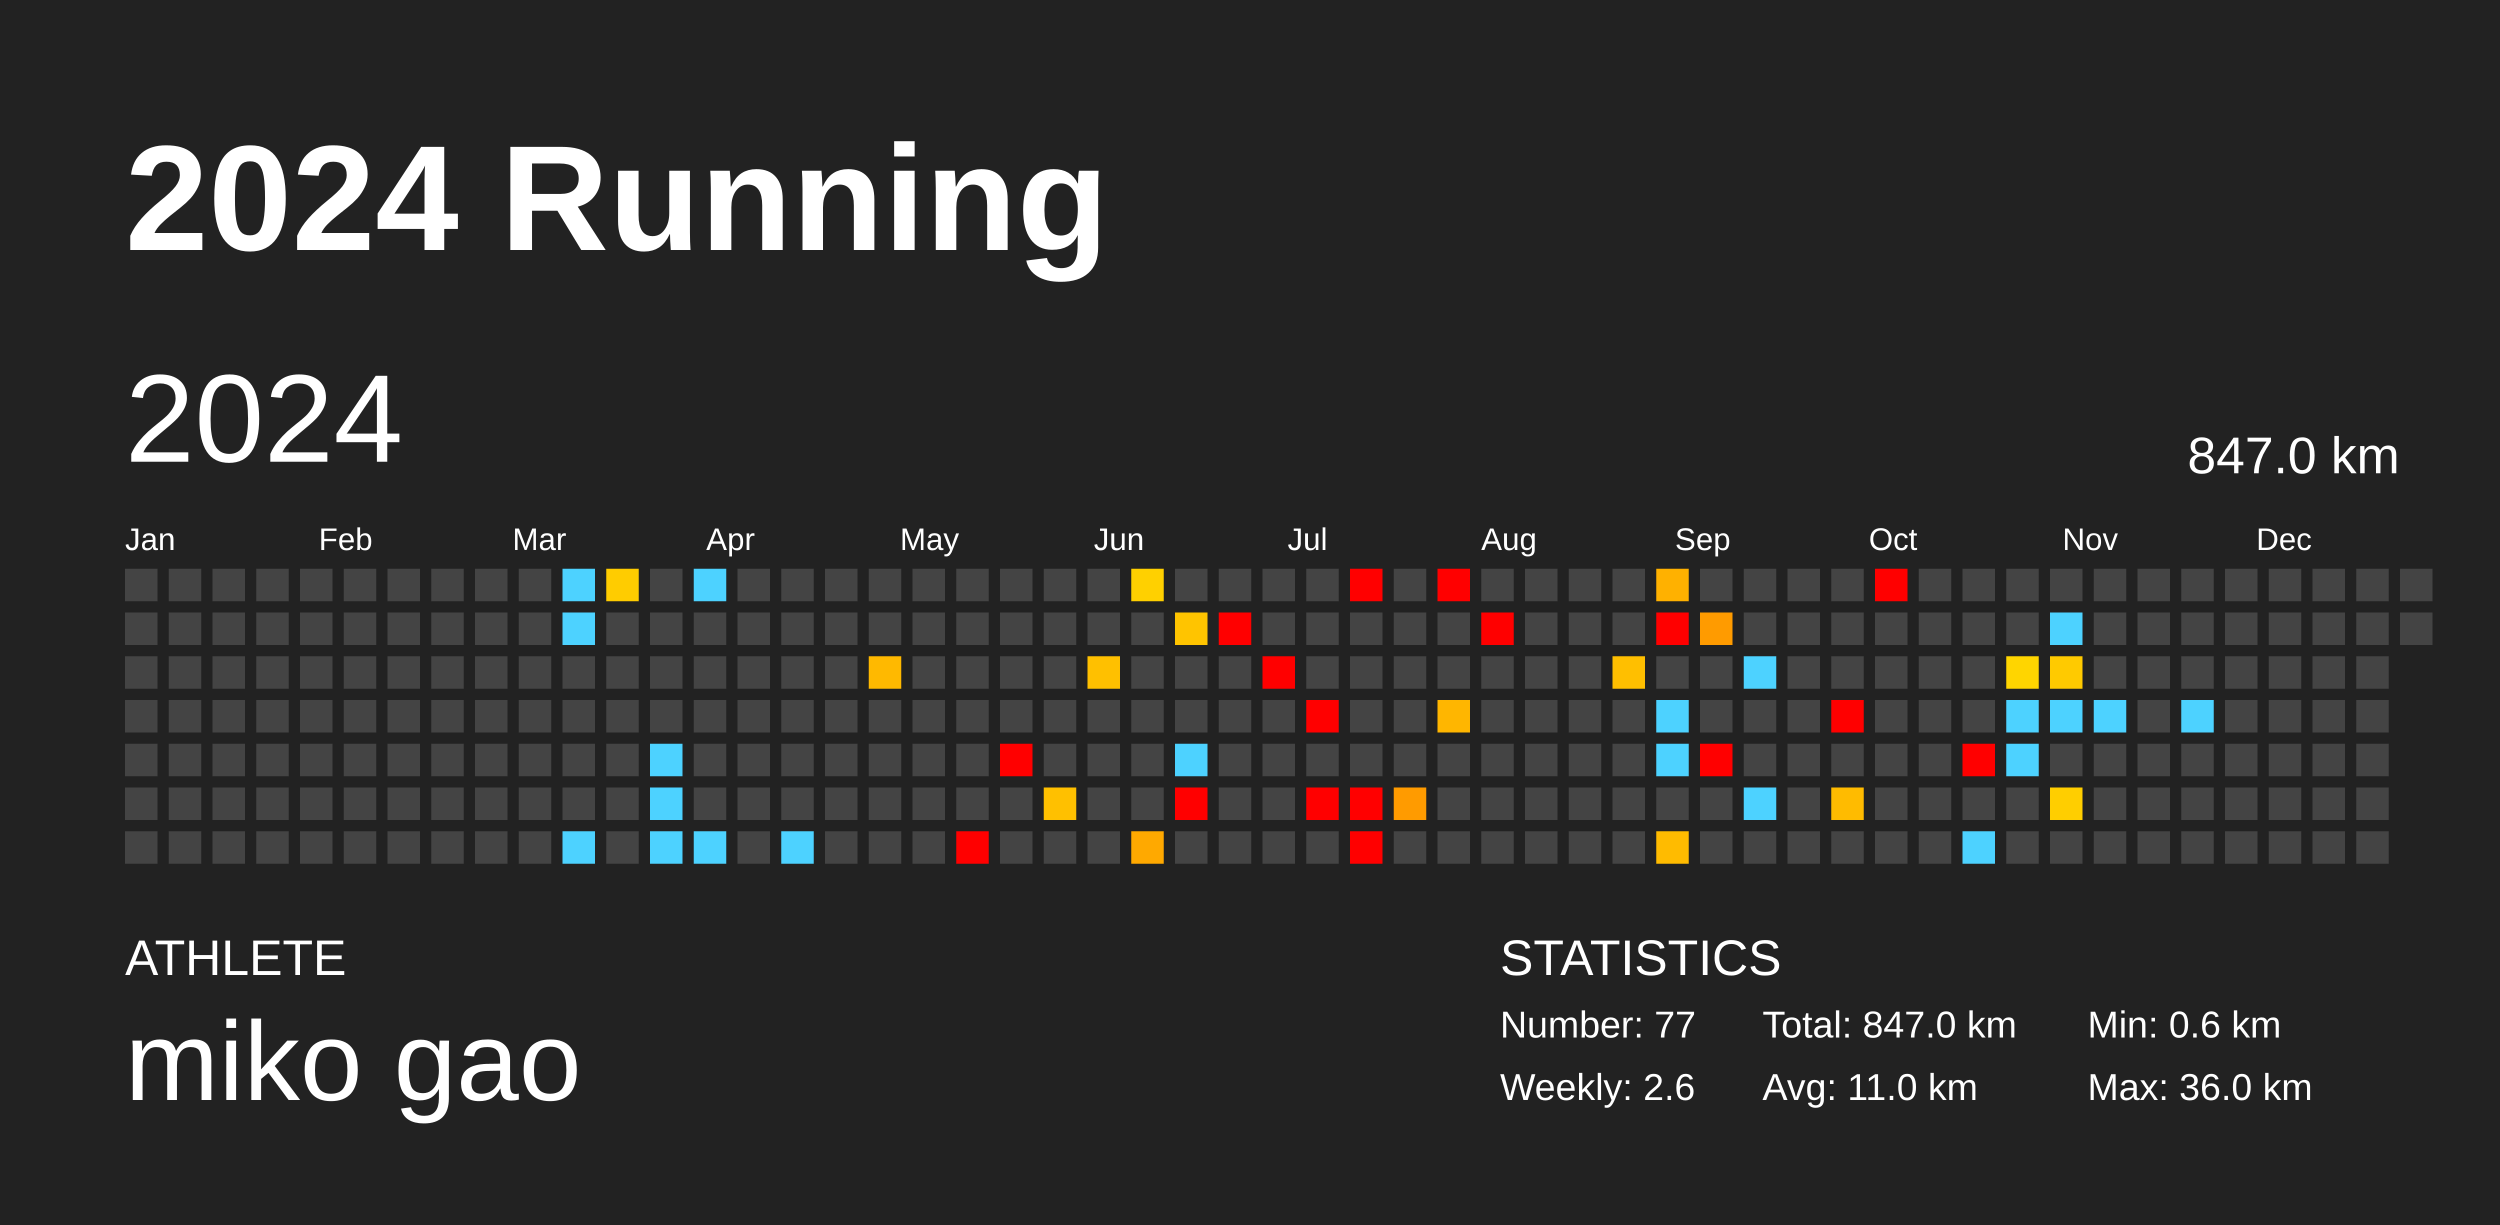
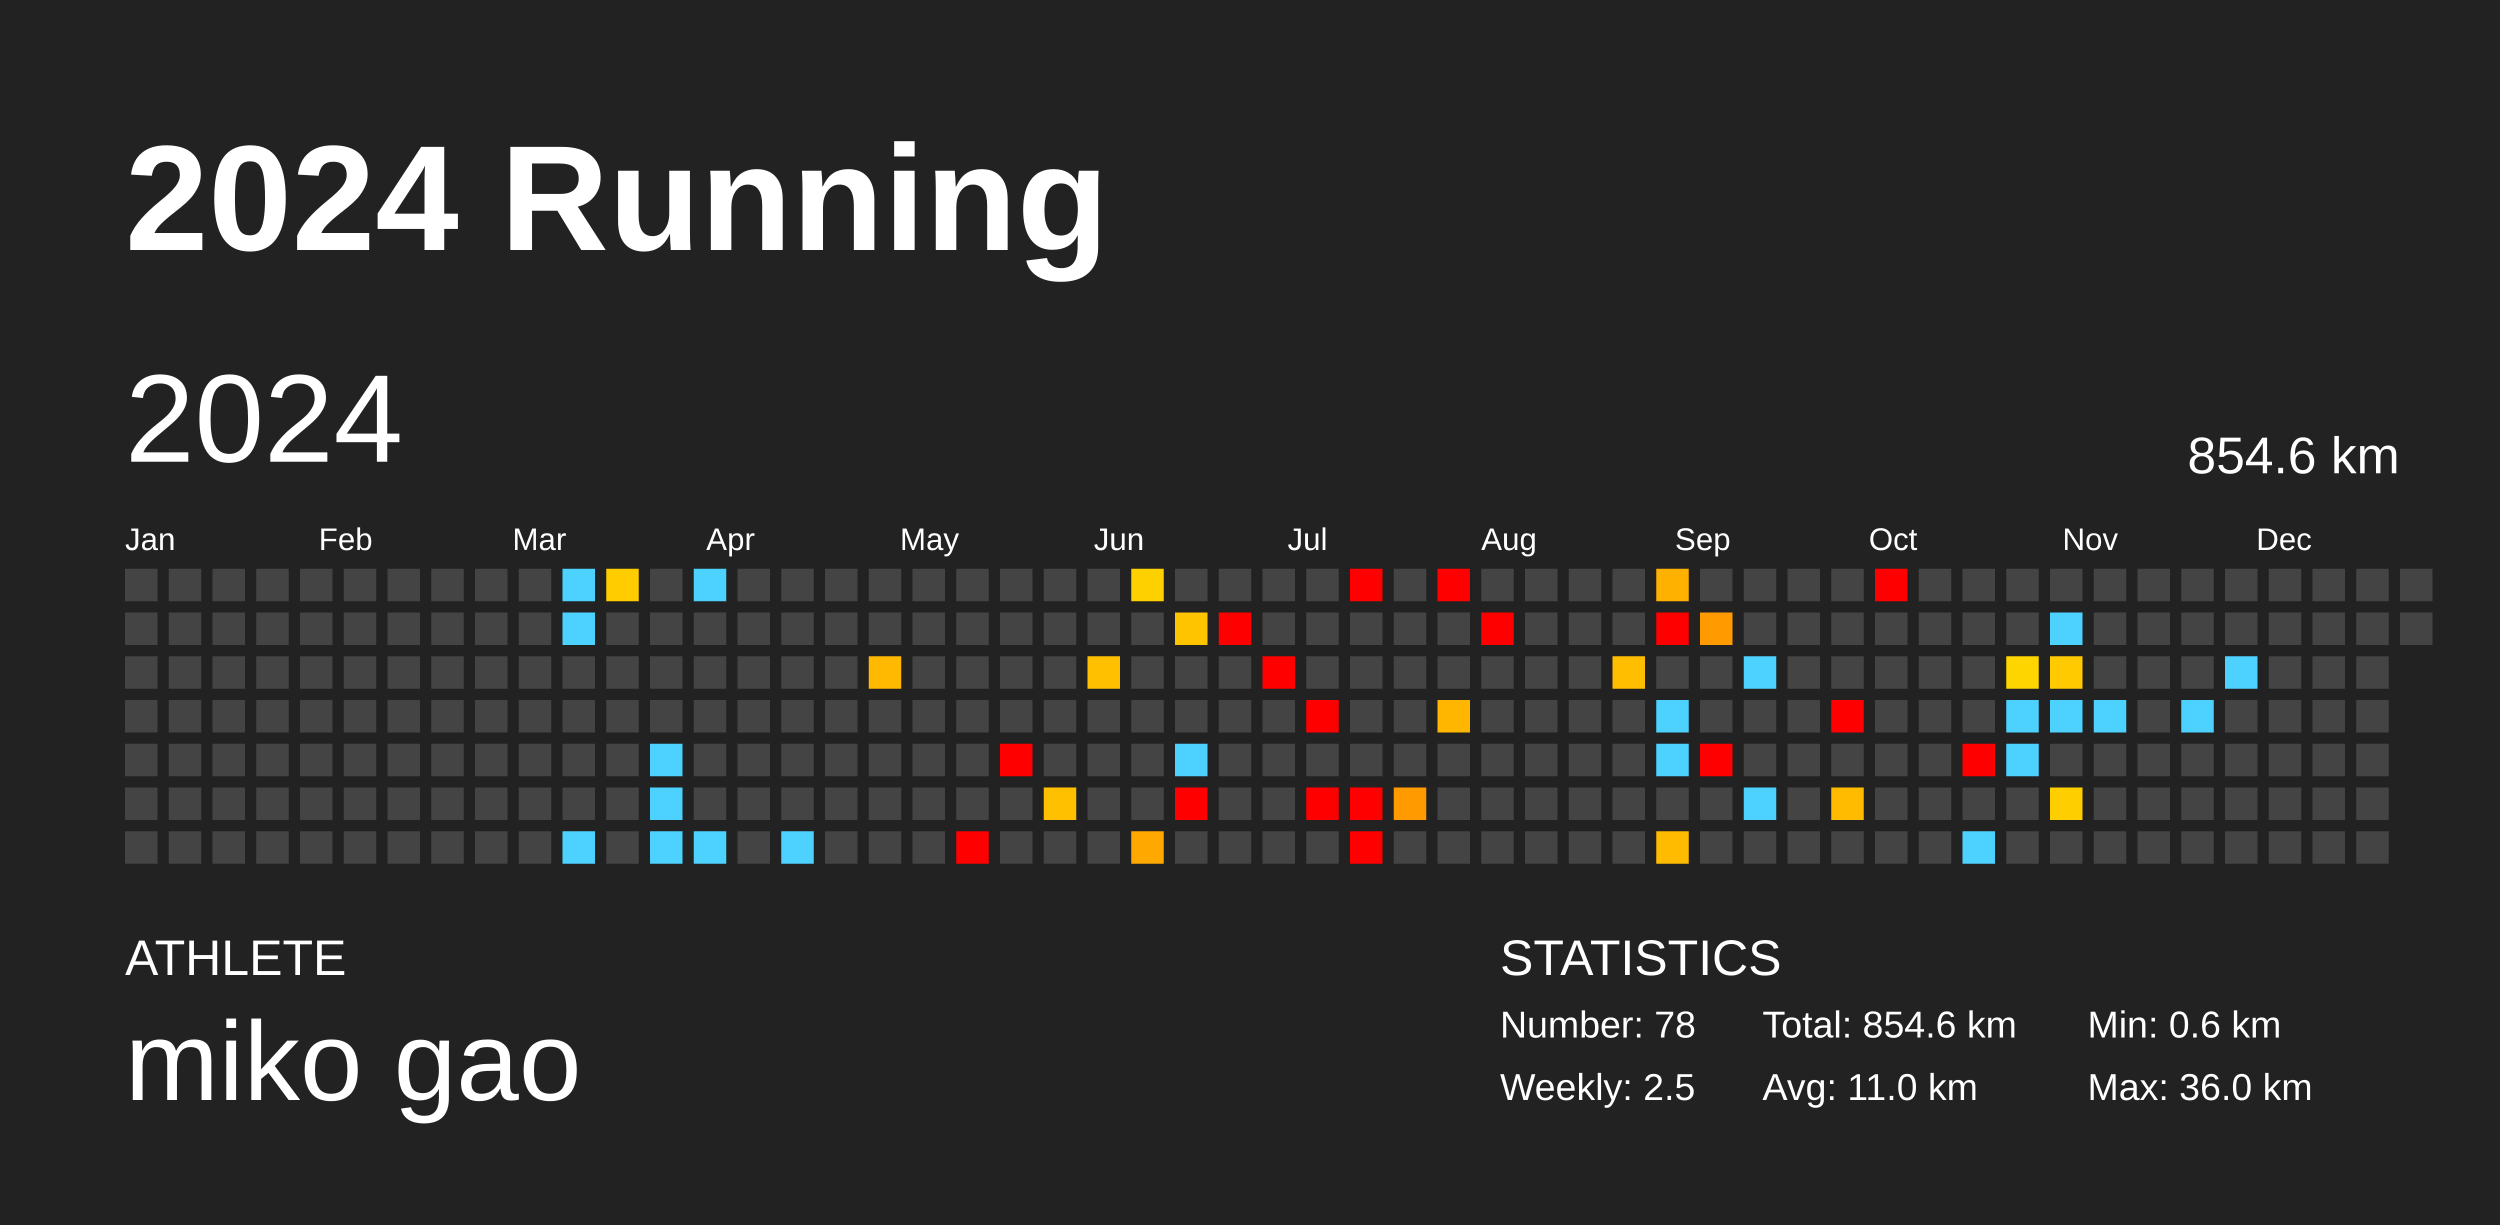
<svg xmlns="http://www.w3.org/2000/svg" baseProfile="full" height="98mm" version="1.1" viewBox="0,0,200,98" width="200mm">
  <defs />
  <rect fill="#222222" height="98" width="200" x="0" y="0" />
  <text fill="#FFFFFF" style="font-size:12px; font-family:Arial; font-weight:bold;" x="10" y="20">2024 Running</text>
  <text fill="#FFFFFF" style="font-size:4px; font-family:Arial" x="10" y="78">ATHLETE</text>
  <text fill="#FFFFFF" style="font-size:9px; font-family:Arial" x="10" y="88">miko gao</text>
  <text fill="#FFFFFF" style="font-size:4px; font-family:Arial" x="120" y="78">STATISTICS</text>
-   <text fill="#FFFFFF" style="font-size:3px; font-family:Arial" x="120" y="83">Number: 77</text>
-   <text fill="#FFFFFF" style="font-size:3px; font-family:Arial" x="120" y="88">Weekly: 2.6</text>
-   <text fill="#FFFFFF" style="font-size:3px; font-family:Arial" x="141" y="83">Total: 847.0 km</text>
+   <text fill="#FFFFFF" style="font-size:3px; font-family:Arial" x="120" y="83">Number: 78</text>
+   <text fill="#FFFFFF" style="font-size:3px; font-family:Arial" x="120" y="88">Weekly: 2.5</text>
+   <text fill="#FFFFFF" style="font-size:3px; font-family:Arial" x="141" y="83">Total: 854.6 km</text>
  <text fill="#FFFFFF" style="font-size:3px; font-family:Arial" x="141" y="88">Avg: 11.0 km</text>
  <text fill="#FFFFFF" style="font-size:3px; font-family:Arial" x="167" y="83">Min: 0.6 km</text>
  <text fill="#FFFFFF" style="font-size:3px; font-family:Arial" x="167" y="88">Max: 36.0 km</text>
  <text dominant-baseline="hanging" fill="#FFFFFF" style="font-size:10.0px; font-family:Arial;" x="10" y="30">2024</text>
-   <text dominant-baseline="hanging" fill="#FFFFFF" style="font-size:4.125px; font-family:Arial;" x="175" y="35">847.0 km</text>
+   <text dominant-baseline="hanging" fill="#FFFFFF" style="font-size:4.125px; font-family:Arial;" x="175" y="35">854.6 km</text>
  <text fill="#FFFFFF" style="font-size:2.5px; font-family:Arial" x="10.0" y="44">Jan</text>
  <text fill="#FFFFFF" style="font-size:2.5px; font-family:Arial" x="25.5" y="44">Feb</text>
  <text fill="#FFFFFF" style="font-size:2.5px; font-family:Arial" x="41.0" y="44">Mar</text>
  <text fill="#FFFFFF" style="font-size:2.5px; font-family:Arial" x="56.5" y="44">Apr</text>
  <text fill="#FFFFFF" style="font-size:2.5px; font-family:Arial" x="72.0" y="44">May</text>
  <text fill="#FFFFFF" style="font-size:2.5px; font-family:Arial" x="87.5" y="44">Jun</text>
  <text fill="#FFFFFF" style="font-size:2.5px; font-family:Arial" x="103.0" y="44">Jul</text>
  <text fill="#FFFFFF" style="font-size:2.5px; font-family:Arial" x="118.5" y="44">Aug</text>
  <text fill="#FFFFFF" style="font-size:2.5px; font-family:Arial" x="134.0" y="44">Sep</text>
  <text fill="#FFFFFF" style="font-size:2.5px; font-family:Arial" x="149.5" y="44">Oct</text>
  <text fill="#FFFFFF" style="font-size:2.5px; font-family:Arial" x="165.0" y="44">Nov</text>
  <text fill="#FFFFFF" style="font-size:2.5px; font-family:Arial" x="180.5" y="44">Dec</text>
  <rect fill="#444444" height="2.6" width="2.6" x="10.0" y="45.5" />
  <rect fill="#444444" height="2.6" width="2.6" x="10.0" y="49.0" />
  <rect fill="#444444" height="2.6" width="2.6" x="10.0" y="52.5" />
  <rect fill="#444444" height="2.6" width="2.6" x="10.0" y="56.0" />
  <rect fill="#444444" height="2.6" width="2.6" x="10.0" y="59.5" />
  <rect fill="#444444" height="2.6" width="2.6" x="10.0" y="63.0" />
  <rect fill="#444444" height="2.6" width="2.6" x="10.0" y="66.5" />
  <rect fill="#444444" height="2.6" width="2.6" x="13.5" y="45.5" />
  <rect fill="#444444" height="2.6" width="2.6" x="13.5" y="49.0" />
  <rect fill="#444444" height="2.6" width="2.6" x="13.5" y="52.5" />
  <rect fill="#444444" height="2.6" width="2.6" x="13.5" y="56.0" />
  <rect fill="#444444" height="2.6" width="2.6" x="13.5" y="59.5" />
  <rect fill="#444444" height="2.6" width="2.6" x="13.5" y="63.0" />
  <rect fill="#444444" height="2.6" width="2.6" x="13.5" y="66.5" />
  <rect fill="#444444" height="2.6" width="2.6" x="17.0" y="45.5" />
  <rect fill="#444444" height="2.6" width="2.6" x="17.0" y="49.0" />
  <rect fill="#444444" height="2.6" width="2.6" x="17.0" y="52.5" />
  <rect fill="#444444" height="2.6" width="2.6" x="17.0" y="56.0" />
  <rect fill="#444444" height="2.6" width="2.6" x="17.0" y="59.5" />
  <rect fill="#444444" height="2.6" width="2.6" x="17.0" y="63.0" />
  <rect fill="#444444" height="2.6" width="2.6" x="17.0" y="66.5" />
  <rect fill="#444444" height="2.6" width="2.6" x="20.5" y="45.5" />
  <rect fill="#444444" height="2.6" width="2.6" x="20.5" y="49.0" />
  <rect fill="#444444" height="2.6" width="2.6" x="20.5" y="52.5" />
  <rect fill="#444444" height="2.6" width="2.6" x="20.5" y="56.0" />
  <rect fill="#444444" height="2.6" width="2.6" x="20.5" y="59.5" />
  <rect fill="#444444" height="2.6" width="2.6" x="20.5" y="63.0" />
  <rect fill="#444444" height="2.6" width="2.6" x="20.5" y="66.5" />
  <rect fill="#444444" height="2.6" width="2.6" x="24.0" y="45.5" />
  <rect fill="#444444" height="2.6" width="2.6" x="24.0" y="49.0" />
  <rect fill="#444444" height="2.6" width="2.6" x="24.0" y="52.5" />
  <rect fill="#444444" height="2.6" width="2.6" x="24.0" y="56.0" />
  <rect fill="#444444" height="2.6" width="2.6" x="24.0" y="59.5" />
  <rect fill="#444444" height="2.6" width="2.6" x="24.0" y="63.0" />
  <rect fill="#444444" height="2.6" width="2.6" x="24.0" y="66.5" />
  <rect fill="#444444" height="2.6" width="2.6" x="27.5" y="45.5" />
  <rect fill="#444444" height="2.6" width="2.6" x="27.5" y="49.0" />
  <rect fill="#444444" height="2.6" width="2.6" x="27.5" y="52.5" />
  <rect fill="#444444" height="2.6" width="2.6" x="27.5" y="56.0" />
  <rect fill="#444444" height="2.6" width="2.6" x="27.5" y="59.5" />
  <rect fill="#444444" height="2.6" width="2.6" x="27.5" y="63.0" />
  <rect fill="#444444" height="2.6" width="2.6" x="27.5" y="66.5" />
  <rect fill="#444444" height="2.6" width="2.6" x="31.0" y="45.5" />
  <rect fill="#444444" height="2.6" width="2.6" x="31.0" y="49.0" />
  <rect fill="#444444" height="2.6" width="2.6" x="31.0" y="52.5" />
  <rect fill="#444444" height="2.6" width="2.6" x="31.0" y="56.0" />
  <rect fill="#444444" height="2.6" width="2.6" x="31.0" y="59.5" />
  <rect fill="#444444" height="2.6" width="2.6" x="31.0" y="63.0" />
  <rect fill="#444444" height="2.6" width="2.6" x="31.0" y="66.5" />
  <rect fill="#444444" height="2.6" width="2.6" x="34.5" y="45.5" />
  <rect fill="#444444" height="2.6" width="2.6" x="34.5" y="49.0" />
  <rect fill="#444444" height="2.6" width="2.6" x="34.5" y="52.5" />
  <rect fill="#444444" height="2.6" width="2.6" x="34.5" y="56.0" />
  <rect fill="#444444" height="2.6" width="2.6" x="34.5" y="59.5" />
  <rect fill="#444444" height="2.6" width="2.6" x="34.5" y="63.0" />
  <rect fill="#444444" height="2.6" width="2.6" x="34.5" y="66.5" />
  <rect fill="#444444" height="2.6" width="2.6" x="38.0" y="45.5" />
  <rect fill="#444444" height="2.6" width="2.6" x="38.0" y="49.0" />
  <rect fill="#444444" height="2.6" width="2.6" x="38.0" y="52.5" />
  <rect fill="#444444" height="2.6" width="2.6" x="38.0" y="56.0" />
  <rect fill="#444444" height="2.6" width="2.6" x="38.0" y="59.5" />
  <rect fill="#444444" height="2.6" width="2.6" x="38.0" y="63.0" />
  <rect fill="#444444" height="2.6" width="2.6" x="38.0" y="66.5" />
  <rect fill="#444444" height="2.6" width="2.6" x="41.5" y="45.5" />
  <rect fill="#444444" height="2.6" width="2.6" x="41.5" y="49.0" />
  <rect fill="#444444" height="2.6" width="2.6" x="41.5" y="52.5" />
  <rect fill="#444444" height="2.6" width="2.6" x="41.5" y="56.0" />
  <rect fill="#444444" height="2.6" width="2.6" x="41.5" y="59.5" />
  <rect fill="#444444" height="2.6" width="2.6" x="41.5" y="63.0" />
  <rect fill="#444444" height="2.6" width="2.6" x="41.5" y="66.5" />
  <rect fill="#4dd2ff" height="2.6" width="2.6" x="45.0" y="45.5" />
  <rect fill="#4dd2ff" height="2.6" width="2.6" x="45.0" y="49.0" />
  <rect fill="#444444" height="2.6" width="2.6" x="45.0" y="52.5" />
  <rect fill="#444444" height="2.6" width="2.6" x="45.0" y="56.0" />
  <rect fill="#444444" height="2.6" width="2.6" x="45.0" y="59.5" />
  <rect fill="#444444" height="2.6" width="2.6" x="45.0" y="63.0" />
  <rect fill="#4dd2ff" height="2.6" width="2.6" x="45.0" y="66.5" />
  <rect fill="#ffcc00" height="2.6" width="2.6" x="48.5" y="45.5" />
  <rect fill="#444444" height="2.6" width="2.6" x="48.5" y="49.0" />
  <rect fill="#444444" height="2.6" width="2.6" x="48.5" y="52.5" />
  <rect fill="#444444" height="2.6" width="2.6" x="48.5" y="56.0" />
  <rect fill="#444444" height="2.6" width="2.6" x="48.5" y="59.5" />
  <rect fill="#444444" height="2.6" width="2.6" x="48.5" y="63.0" />
  <rect fill="#444444" height="2.6" width="2.6" x="48.5" y="66.5" />
  <rect fill="#444444" height="2.6" width="2.6" x="52.0" y="45.5" />
  <rect fill="#444444" height="2.6" width="2.6" x="52.0" y="49.0" />
  <rect fill="#444444" height="2.6" width="2.6" x="52.0" y="52.5" />
  <rect fill="#444444" height="2.6" width="2.6" x="52.0" y="56.0" />
  <rect fill="#4dd2ff" height="2.6" width="2.6" x="52.0" y="59.5" />
  <rect fill="#4dd2ff" height="2.6" width="2.6" x="52.0" y="63.0" />
  <rect fill="#4dd2ff" height="2.6" width="2.6" x="52.0" y="66.5" />
  <rect fill="#4dd2ff" height="2.6" width="2.6" x="55.5" y="45.5" />
  <rect fill="#444444" height="2.6" width="2.6" x="55.5" y="49.0" />
  <rect fill="#444444" height="2.6" width="2.6" x="55.5" y="52.5" />
  <rect fill="#444444" height="2.6" width="2.6" x="55.5" y="56.0" />
  <rect fill="#444444" height="2.6" width="2.6" x="55.5" y="59.5" />
  <rect fill="#444444" height="2.6" width="2.6" x="55.5" y="63.0" />
  <rect fill="#4dd2ff" height="2.6" width="2.6" x="55.5" y="66.5" />
  <rect fill="#444444" height="2.6" width="2.6" x="59.0" y="45.5" />
  <rect fill="#444444" height="2.6" width="2.6" x="59.0" y="49.0" />
  <rect fill="#444444" height="2.6" width="2.6" x="59.0" y="52.5" />
  <rect fill="#444444" height="2.6" width="2.6" x="59.0" y="56.0" />
  <rect fill="#444444" height="2.6" width="2.6" x="59.0" y="59.5" />
  <rect fill="#444444" height="2.6" width="2.6" x="59.0" y="63.0" />
  <rect fill="#444444" height="2.6" width="2.6" x="59.0" y="66.5" />
  <rect fill="#444444" height="2.6" width="2.6" x="62.5" y="45.5" />
  <rect fill="#444444" height="2.6" width="2.6" x="62.5" y="49.0" />
  <rect fill="#444444" height="2.6" width="2.6" x="62.5" y="52.5" />
  <rect fill="#444444" height="2.6" width="2.6" x="62.5" y="56.0" />
  <rect fill="#444444" height="2.6" width="2.6" x="62.5" y="59.5" />
  <rect fill="#444444" height="2.6" width="2.6" x="62.5" y="63.0" />
  <rect fill="#4dd2ff" height="2.6" width="2.6" x="62.5" y="66.5" />
  <rect fill="#444444" height="2.6" width="2.6" x="66.0" y="45.5" />
  <rect fill="#444444" height="2.6" width="2.6" x="66.0" y="49.0" />
  <rect fill="#444444" height="2.6" width="2.6" x="66.0" y="52.5" />
  <rect fill="#444444" height="2.6" width="2.6" x="66.0" y="56.0" />
  <rect fill="#444444" height="2.6" width="2.6" x="66.0" y="59.5" />
  <rect fill="#444444" height="2.6" width="2.6" x="66.0" y="63.0" />
  <rect fill="#444444" height="2.6" width="2.6" x="66.0" y="66.5" />
  <rect fill="#444444" height="2.6" width="2.6" x="69.5" y="45.5" />
  <rect fill="#444444" height="2.6" width="2.6" x="69.5" y="49.0" />
  <rect fill="#ffb900" height="2.6" width="2.6" x="69.5" y="52.5" />
  <rect fill="#444444" height="2.6" width="2.6" x="69.5" y="56.0" />
  <rect fill="#444444" height="2.6" width="2.6" x="69.5" y="59.5" />
  <rect fill="#444444" height="2.6" width="2.6" x="69.5" y="63.0" />
  <rect fill="#444444" height="2.6" width="2.6" x="69.5" y="66.5" />
  <rect fill="#444444" height="2.6" width="2.6" x="73.0" y="45.5" />
  <rect fill="#444444" height="2.6" width="2.6" x="73.0" y="49.0" />
  <rect fill="#444444" height="2.6" width="2.6" x="73.0" y="52.5" />
  <rect fill="#444444" height="2.6" width="2.6" x="73.0" y="56.0" />
  <rect fill="#444444" height="2.6" width="2.6" x="73.0" y="59.5" />
  <rect fill="#444444" height="2.6" width="2.6" x="73.0" y="63.0" />
  <rect fill="#444444" height="2.6" width="2.6" x="73.0" y="66.5" />
  <rect fill="#444444" height="2.6" width="2.6" x="76.5" y="45.5" />
  <rect fill="#444444" height="2.6" width="2.6" x="76.5" y="49.0" />
  <rect fill="#444444" height="2.6" width="2.6" x="76.5" y="52.5" />
  <rect fill="#444444" height="2.6" width="2.6" x="76.5" y="56.0" />
  <rect fill="#444444" height="2.6" width="2.6" x="76.5" y="59.5" />
  <rect fill="#444444" height="2.6" width="2.6" x="76.5" y="63.0" />
  <rect fill="red" height="2.6" width="2.6" x="76.5" y="66.5" />
  <rect fill="#444444" height="2.6" width="2.6" x="80.0" y="45.5" />
  <rect fill="#444444" height="2.6" width="2.6" x="80.0" y="49.0" />
  <rect fill="#444444" height="2.6" width="2.6" x="80.0" y="52.5" />
  <rect fill="#444444" height="2.6" width="2.6" x="80.0" y="56.0" />
  <rect fill="red" height="2.6" width="2.6" x="80.0" y="59.5" />
  <rect fill="#444444" height="2.6" width="2.6" x="80.0" y="63.0" />
  <rect fill="#444444" height="2.6" width="2.6" x="80.0" y="66.5" />
  <rect fill="#444444" height="2.6" width="2.6" x="83.5" y="45.5" />
  <rect fill="#444444" height="2.6" width="2.6" x="83.5" y="49.0" />
  <rect fill="#444444" height="2.6" width="2.6" x="83.5" y="52.5" />
  <rect fill="#444444" height="2.6" width="2.6" x="83.5" y="56.0" />
  <rect fill="#444444" height="2.6" width="2.6" x="83.5" y="59.5" />
  <rect fill="#ffc000" height="2.6" width="2.6" x="83.5" y="63.0" />
  <rect fill="#444444" height="2.6" width="2.6" x="83.5" y="66.5" />
  <rect fill="#444444" height="2.6" width="2.6" x="87.0" y="45.5" />
  <rect fill="#444444" height="2.6" width="2.6" x="87.0" y="49.0" />
  <rect fill="#ffc000" height="2.6" width="2.6" x="87.0" y="52.5" />
  <rect fill="#444444" height="2.6" width="2.6" x="87.0" y="56.0" />
  <rect fill="#444444" height="2.6" width="2.6" x="87.0" y="59.5" />
  <rect fill="#444444" height="2.6" width="2.6" x="87.0" y="63.0" />
  <rect fill="#444444" height="2.6" width="2.6" x="87.0" y="66.5" />
  <rect fill="#ffd000" height="2.6" width="2.6" x="90.5" y="45.5" />
  <rect fill="#444444" height="2.6" width="2.6" x="90.5" y="49.0" />
  <rect fill="#444444" height="2.6" width="2.6" x="90.5" y="52.5" />
  <rect fill="#444444" height="2.6" width="2.6" x="90.5" y="56.0" />
  <rect fill="#444444" height="2.6" width="2.6" x="90.5" y="59.5" />
  <rect fill="#444444" height="2.6" width="2.6" x="90.5" y="63.0" />
  <rect fill="#ffa900" height="2.6" width="2.6" x="90.5" y="66.5" />
  <rect fill="#444444" height="2.6" width="2.6" x="94.0" y="45.5" />
  <rect fill="#ffc400" height="2.6" width="2.6" x="94.0" y="49.0" />
  <rect fill="#444444" height="2.6" width="2.6" x="94.0" y="52.5" />
  <rect fill="#444444" height="2.6" width="2.6" x="94.0" y="56.0" />
  <rect fill="#4dd2ff" height="2.6" width="2.6" x="94.0" y="59.5" />
  <rect fill="red" height="2.6" width="2.6" x="94.0" y="63.0" />
  <rect fill="#444444" height="2.6" width="2.6" x="94.0" y="66.5" />
  <rect fill="#444444" height="2.6" width="2.6" x="97.5" y="45.5" />
  <rect fill="red" height="2.6" width="2.6" x="97.5" y="49.0" />
  <rect fill="#444444" height="2.6" width="2.6" x="97.5" y="52.5" />
  <rect fill="#444444" height="2.6" width="2.6" x="97.5" y="56.0" />
  <rect fill="#444444" height="2.6" width="2.6" x="97.5" y="59.5" />
  <rect fill="#444444" height="2.6" width="2.6" x="97.5" y="63.0" />
  <rect fill="#444444" height="2.6" width="2.6" x="97.5" y="66.5" />
  <rect fill="#444444" height="2.6" width="2.6" x="101.0" y="45.5" />
  <rect fill="#444444" height="2.6" width="2.6" x="101.0" y="49.0" />
  <rect fill="red" height="2.6" width="2.6" x="101.0" y="52.5" />
  <rect fill="#444444" height="2.6" width="2.6" x="101.0" y="56.0" />
  <rect fill="#444444" height="2.6" width="2.6" x="101.0" y="59.5" />
  <rect fill="#444444" height="2.6" width="2.6" x="101.0" y="63.0" />
  <rect fill="#444444" height="2.6" width="2.6" x="101.0" y="66.5" />
  <rect fill="#444444" height="2.6" width="2.6" x="104.5" y="45.5" />
  <rect fill="#444444" height="2.6" width="2.6" x="104.5" y="49.0" />
  <rect fill="#444444" height="2.6" width="2.6" x="104.5" y="52.5" />
  <rect fill="red" height="2.6" width="2.6" x="104.5" y="56.0" />
  <rect fill="#444444" height="2.6" width="2.6" x="104.5" y="59.5" />
  <rect fill="red" height="2.6" width="2.6" x="104.5" y="63.0" />
  <rect fill="#444444" height="2.6" width="2.6" x="104.5" y="66.5" />
  <rect fill="red" height="2.6" width="2.6" x="108.0" y="45.5" />
  <rect fill="#444444" height="2.6" width="2.6" x="108.0" y="49.0" />
  <rect fill="#444444" height="2.6" width="2.6" x="108.0" y="52.5" />
  <rect fill="#444444" height="2.6" width="2.6" x="108.0" y="56.0" />
  <rect fill="#444444" height="2.6" width="2.6" x="108.0" y="59.5" />
  <rect fill="red" height="2.6" width="2.6" x="108.0" y="63.0" />
  <rect fill="red" height="2.6" width="2.6" x="108.0" y="66.5" />
  <rect fill="#444444" height="2.6" width="2.6" x="111.5" y="45.5" />
  <rect fill="#444444" height="2.6" width="2.6" x="111.5" y="49.0" />
  <rect fill="#444444" height="2.6" width="2.6" x="111.5" y="52.5" />
  <rect fill="#444444" height="2.6" width="2.6" x="111.5" y="56.0" />
  <rect fill="#444444" height="2.6" width="2.6" x="111.5" y="59.5" />
  <rect fill="#ff9b00" height="2.6" width="2.6" x="111.5" y="63.0" />
  <rect fill="#444444" height="2.6" width="2.6" x="111.5" y="66.5" />
  <rect fill="red" height="2.6" width="2.6" x="115.0" y="45.5" />
  <rect fill="#444444" height="2.6" width="2.6" x="115.0" y="49.0" />
  <rect fill="#444444" height="2.6" width="2.6" x="115.0" y="52.5" />
  <rect fill="#ffb600" height="2.6" width="2.6" x="115.0" y="56.0" />
  <rect fill="#444444" height="2.6" width="2.6" x="115.0" y="59.5" />
  <rect fill="#444444" height="2.6" width="2.6" x="115.0" y="63.0" />
  <rect fill="#444444" height="2.6" width="2.6" x="115.0" y="66.5" />
  <rect fill="#444444" height="2.6" width="2.6" x="118.5" y="45.5" />
  <rect fill="red" height="2.6" width="2.6" x="118.5" y="49.0" />
  <rect fill="#444444" height="2.6" width="2.6" x="118.5" y="52.5" />
  <rect fill="#444444" height="2.6" width="2.6" x="118.5" y="56.0" />
  <rect fill="#444444" height="2.6" width="2.6" x="118.5" y="59.5" />
  <rect fill="#444444" height="2.6" width="2.6" x="118.5" y="63.0" />
  <rect fill="#444444" height="2.6" width="2.6" x="118.5" y="66.5" />
  <rect fill="#444444" height="2.6" width="2.6" x="122.0" y="45.5" />
  <rect fill="#444444" height="2.6" width="2.6" x="122.0" y="49.0" />
  <rect fill="#444444" height="2.6" width="2.6" x="122.0" y="52.5" />
  <rect fill="#444444" height="2.6" width="2.6" x="122.0" y="56.0" />
  <rect fill="#444444" height="2.6" width="2.6" x="122.0" y="59.5" />
  <rect fill="#444444" height="2.6" width="2.6" x="122.0" y="63.0" />
  <rect fill="#444444" height="2.6" width="2.6" x="122.0" y="66.5" />
  <rect fill="#444444" height="2.6" width="2.6" x="125.5" y="45.5" />
  <rect fill="#444444" height="2.6" width="2.6" x="125.5" y="49.0" />
  <rect fill="#444444" height="2.6" width="2.6" x="125.5" y="52.5" />
  <rect fill="#444444" height="2.6" width="2.6" x="125.5" y="56.0" />
  <rect fill="#444444" height="2.6" width="2.6" x="125.5" y="59.5" />
  <rect fill="#444444" height="2.6" width="2.6" x="125.5" y="63.0" />
  <rect fill="#444444" height="2.6" width="2.6" x="125.5" y="66.5" />
  <rect fill="#444444" height="2.6" width="2.6" x="129.0" y="45.5" />
  <rect fill="#444444" height="2.6" width="2.6" x="129.0" y="49.0" />
  <rect fill="#ffbf00" height="2.6" width="2.6" x="129.0" y="52.5" />
  <rect fill="#444444" height="2.6" width="2.6" x="129.0" y="56.0" />
  <rect fill="#444444" height="2.6" width="2.6" x="129.0" y="59.5" />
  <rect fill="#444444" height="2.6" width="2.6" x="129.0" y="63.0" />
  <rect fill="#444444" height="2.6" width="2.6" x="129.0" y="66.5" />
  <rect fill="#ffb100" height="2.6" width="2.6" x="132.5" y="45.5" />
  <rect fill="red" height="2.6" width="2.6" x="132.5" y="49.0" />
  <rect fill="#444444" height="2.6" width="2.6" x="132.5" y="52.5" />
  <rect fill="#4dd2ff" height="2.6" width="2.6" x="132.5" y="56.0" />
  <rect fill="#4dd2ff" height="2.6" width="2.6" x="132.5" y="59.5" />
  <rect fill="#444444" height="2.6" width="2.6" x="132.5" y="63.0" />
  <rect fill="#ffbb00" height="2.6" width="2.6" x="132.5" y="66.5" />
  <rect fill="#444444" height="2.6" width="2.6" x="136.0" y="45.5" />
  <rect fill="#ff9b00" height="2.6" width="2.6" x="136.0" y="49.0" />
  <rect fill="#444444" height="2.6" width="2.6" x="136.0" y="52.5" />
  <rect fill="#444444" height="2.6" width="2.6" x="136.0" y="56.0" />
  <rect fill="red" height="2.6" width="2.6" x="136.0" y="59.5" />
  <rect fill="#444444" height="2.6" width="2.6" x="136.0" y="63.0" />
  <rect fill="#444444" height="2.6" width="2.6" x="136.0" y="66.5" />
  <rect fill="#444444" height="2.6" width="2.6" x="139.5" y="45.5" />
  <rect fill="#444444" height="2.6" width="2.6" x="139.5" y="49.0" />
  <rect fill="#4dd2ff" height="2.6" width="2.6" x="139.5" y="52.5" />
  <rect fill="#444444" height="2.6" width="2.6" x="139.5" y="56.0" />
  <rect fill="#444444" height="2.6" width="2.6" x="139.5" y="59.5" />
  <rect fill="#4dd2ff" height="2.6" width="2.6" x="139.5" y="63.0" />
  <rect fill="#444444" height="2.6" width="2.6" x="139.5" y="66.5" />
  <rect fill="#444444" height="2.6" width="2.6" x="143.0" y="45.5" />
  <rect fill="#444444" height="2.6" width="2.6" x="143.0" y="49.0" />
  <rect fill="#444444" height="2.6" width="2.6" x="143.0" y="52.5" />
  <rect fill="#444444" height="2.6" width="2.6" x="143.0" y="56.0" />
  <rect fill="#444444" height="2.6" width="2.6" x="143.0" y="59.5" />
  <rect fill="#444444" height="2.6" width="2.6" x="143.0" y="63.0" />
  <rect fill="#444444" height="2.6" width="2.6" x="143.0" y="66.5" />
  <rect fill="#444444" height="2.6" width="2.6" x="146.5" y="45.5" />
  <rect fill="#444444" height="2.6" width="2.6" x="146.5" y="49.0" />
  <rect fill="#444444" height="2.6" width="2.6" x="146.5" y="52.5" />
  <rect fill="red" height="2.6" width="2.6" x="146.5" y="56.0" />
  <rect fill="#444444" height="2.6" width="2.6" x="146.5" y="59.5" />
  <rect fill="#ffbb00" height="2.6" width="2.6" x="146.5" y="63.0" />
  <rect fill="#444444" height="2.6" width="2.6" x="146.5" y="66.5" />
  <rect fill="red" height="2.6" width="2.6" x="150.0" y="45.5" />
  <rect fill="#444444" height="2.6" width="2.6" x="150.0" y="49.0" />
  <rect fill="#444444" height="2.6" width="2.6" x="150.0" y="52.5" />
  <rect fill="#444444" height="2.6" width="2.6" x="150.0" y="56.0" />
  <rect fill="#444444" height="2.6" width="2.6" x="150.0" y="59.5" />
  <rect fill="#444444" height="2.6" width="2.6" x="150.0" y="63.0" />
  <rect fill="#444444" height="2.6" width="2.6" x="150.0" y="66.5" />
  <rect fill="#444444" height="2.6" width="2.6" x="153.5" y="45.5" />
  <rect fill="#444444" height="2.6" width="2.6" x="153.5" y="49.0" />
  <rect fill="#444444" height="2.6" width="2.6" x="153.5" y="52.5" />
  <rect fill="#444444" height="2.6" width="2.6" x="153.5" y="56.0" />
  <rect fill="#444444" height="2.6" width="2.6" x="153.5" y="59.5" />
  <rect fill="#444444" height="2.6" width="2.6" x="153.5" y="63.0" />
  <rect fill="#444444" height="2.6" width="2.6" x="153.5" y="66.5" />
  <rect fill="#444444" height="2.6" width="2.6" x="157.0" y="45.5" />
  <rect fill="#444444" height="2.6" width="2.6" x="157.0" y="49.0" />
  <rect fill="#444444" height="2.6" width="2.6" x="157.0" y="52.5" />
  <rect fill="#444444" height="2.6" width="2.6" x="157.0" y="56.0" />
  <rect fill="red" height="2.6" width="2.6" x="157.0" y="59.5" />
  <rect fill="#444444" height="2.6" width="2.6" x="157.0" y="63.0" />
  <rect fill="#4dd2ff" height="2.6" width="2.6" x="157.0" y="66.5" />
  <rect fill="#444444" height="2.6" width="2.6" x="160.5" y="45.5" />
  <rect fill="#444444" height="2.6" width="2.6" x="160.5" y="49.0" />
  <rect fill="#ffd500" height="2.6" width="2.6" x="160.5" y="52.5" />
  <rect fill="#4dd2ff" height="2.6" width="2.6" x="160.5" y="56.0" />
  <rect fill="#4dd2ff" height="2.6" width="2.6" x="160.5" y="59.5" />
  <rect fill="#444444" height="2.6" width="2.6" x="160.5" y="63.0" />
  <rect fill="#444444" height="2.6" width="2.6" x="160.5" y="66.5" />
  <rect fill="#444444" height="2.6" width="2.6" x="164.0" y="45.5" />
  <rect fill="#4dd2ff" height="2.6" width="2.6" x="164.0" y="49.0" />
  <rect fill="#ffca00" height="2.6" width="2.6" x="164.0" y="52.5" />
  <rect fill="#4dd2ff" height="2.6" width="2.6" x="164.0" y="56.0" />
  <rect fill="#444444" height="2.6" width="2.6" x="164.0" y="59.5" />
  <rect fill="#ffce00" height="2.6" width="2.6" x="164.0" y="63.0" />
  <rect fill="#444444" height="2.6" width="2.6" x="164.0" y="66.5" />
  <rect fill="#444444" height="2.6" width="2.6" x="167.5" y="45.5" />
  <rect fill="#444444" height="2.6" width="2.6" x="167.5" y="49.0" />
  <rect fill="#444444" height="2.6" width="2.6" x="167.5" y="52.5" />
  <rect fill="#4dd2ff" height="2.6" width="2.6" x="167.5" y="56.0" />
  <rect fill="#444444" height="2.6" width="2.6" x="167.5" y="59.5" />
  <rect fill="#444444" height="2.6" width="2.6" x="167.5" y="63.0" />
  <rect fill="#444444" height="2.6" width="2.6" x="167.5" y="66.5" />
  <rect fill="#444444" height="2.6" width="2.6" x="171.0" y="45.5" />
  <rect fill="#444444" height="2.6" width="2.6" x="171.0" y="49.0" />
  <rect fill="#444444" height="2.6" width="2.6" x="171.0" y="52.5" />
  <rect fill="#444444" height="2.6" width="2.6" x="171.0" y="56.0" />
  <rect fill="#444444" height="2.6" width="2.6" x="171.0" y="59.5" />
  <rect fill="#444444" height="2.6" width="2.6" x="171.0" y="63.0" />
  <rect fill="#444444" height="2.6" width="2.6" x="171.0" y="66.5" />
  <rect fill="#444444" height="2.6" width="2.6" x="174.5" y="45.5" />
  <rect fill="#444444" height="2.6" width="2.6" x="174.5" y="49.0" />
  <rect fill="#444444" height="2.6" width="2.6" x="174.5" y="52.5" />
  <rect fill="#4dd2ff" height="2.6" width="2.6" x="174.5" y="56.0" />
  <rect fill="#444444" height="2.6" width="2.6" x="174.5" y="59.5" />
  <rect fill="#444444" height="2.6" width="2.6" x="174.5" y="63.0" />
  <rect fill="#444444" height="2.6" width="2.6" x="174.5" y="66.5" />
  <rect fill="#444444" height="2.6" width="2.6" x="178.0" y="45.5" />
  <rect fill="#444444" height="2.6" width="2.6" x="178.0" y="49.0" />
-   <rect fill="#444444" height="2.6" width="2.6" x="178.0" y="52.5" />
+   <rect fill="#4dd2ff" height="2.6" width="2.6" x="178.0" y="52.5" />
  <rect fill="#444444" height="2.6" width="2.6" x="178.0" y="56.0" />
  <rect fill="#444444" height="2.6" width="2.6" x="178.0" y="59.5" />
  <rect fill="#444444" height="2.6" width="2.6" x="178.0" y="63.0" />
  <rect fill="#444444" height="2.6" width="2.6" x="178.0" y="66.5" />
  <rect fill="#444444" height="2.6" width="2.6" x="181.5" y="45.5" />
  <rect fill="#444444" height="2.6" width="2.6" x="181.5" y="49.0" />
  <rect fill="#444444" height="2.6" width="2.6" x="181.5" y="52.5" />
  <rect fill="#444444" height="2.6" width="2.6" x="181.5" y="56.0" />
  <rect fill="#444444" height="2.6" width="2.6" x="181.5" y="59.5" />
  <rect fill="#444444" height="2.6" width="2.6" x="181.5" y="63.0" />
  <rect fill="#444444" height="2.6" width="2.6" x="181.5" y="66.5" />
  <rect fill="#444444" height="2.6" width="2.6" x="185.0" y="45.5" />
  <rect fill="#444444" height="2.6" width="2.6" x="185.0" y="49.0" />
  <rect fill="#444444" height="2.6" width="2.6" x="185.0" y="52.5" />
  <rect fill="#444444" height="2.6" width="2.6" x="185.0" y="56.0" />
  <rect fill="#444444" height="2.6" width="2.6" x="185.0" y="59.5" />
  <rect fill="#444444" height="2.6" width="2.6" x="185.0" y="63.0" />
  <rect fill="#444444" height="2.6" width="2.6" x="185.0" y="66.5" />
  <rect fill="#444444" height="2.6" width="2.6" x="188.5" y="45.5" />
  <rect fill="#444444" height="2.6" width="2.6" x="188.5" y="49.0" />
  <rect fill="#444444" height="2.6" width="2.6" x="188.5" y="52.5" />
  <rect fill="#444444" height="2.6" width="2.6" x="188.5" y="56.0" />
  <rect fill="#444444" height="2.6" width="2.6" x="188.5" y="59.5" />
  <rect fill="#444444" height="2.6" width="2.6" x="188.5" y="63.0" />
  <rect fill="#444444" height="2.6" width="2.6" x="188.5" y="66.5" />
  <rect fill="#444444" height="2.6" width="2.6" x="192.0" y="45.5" />
  <rect fill="#444444" height="2.6" width="2.6" x="192.0" y="49.0" />
</svg>
